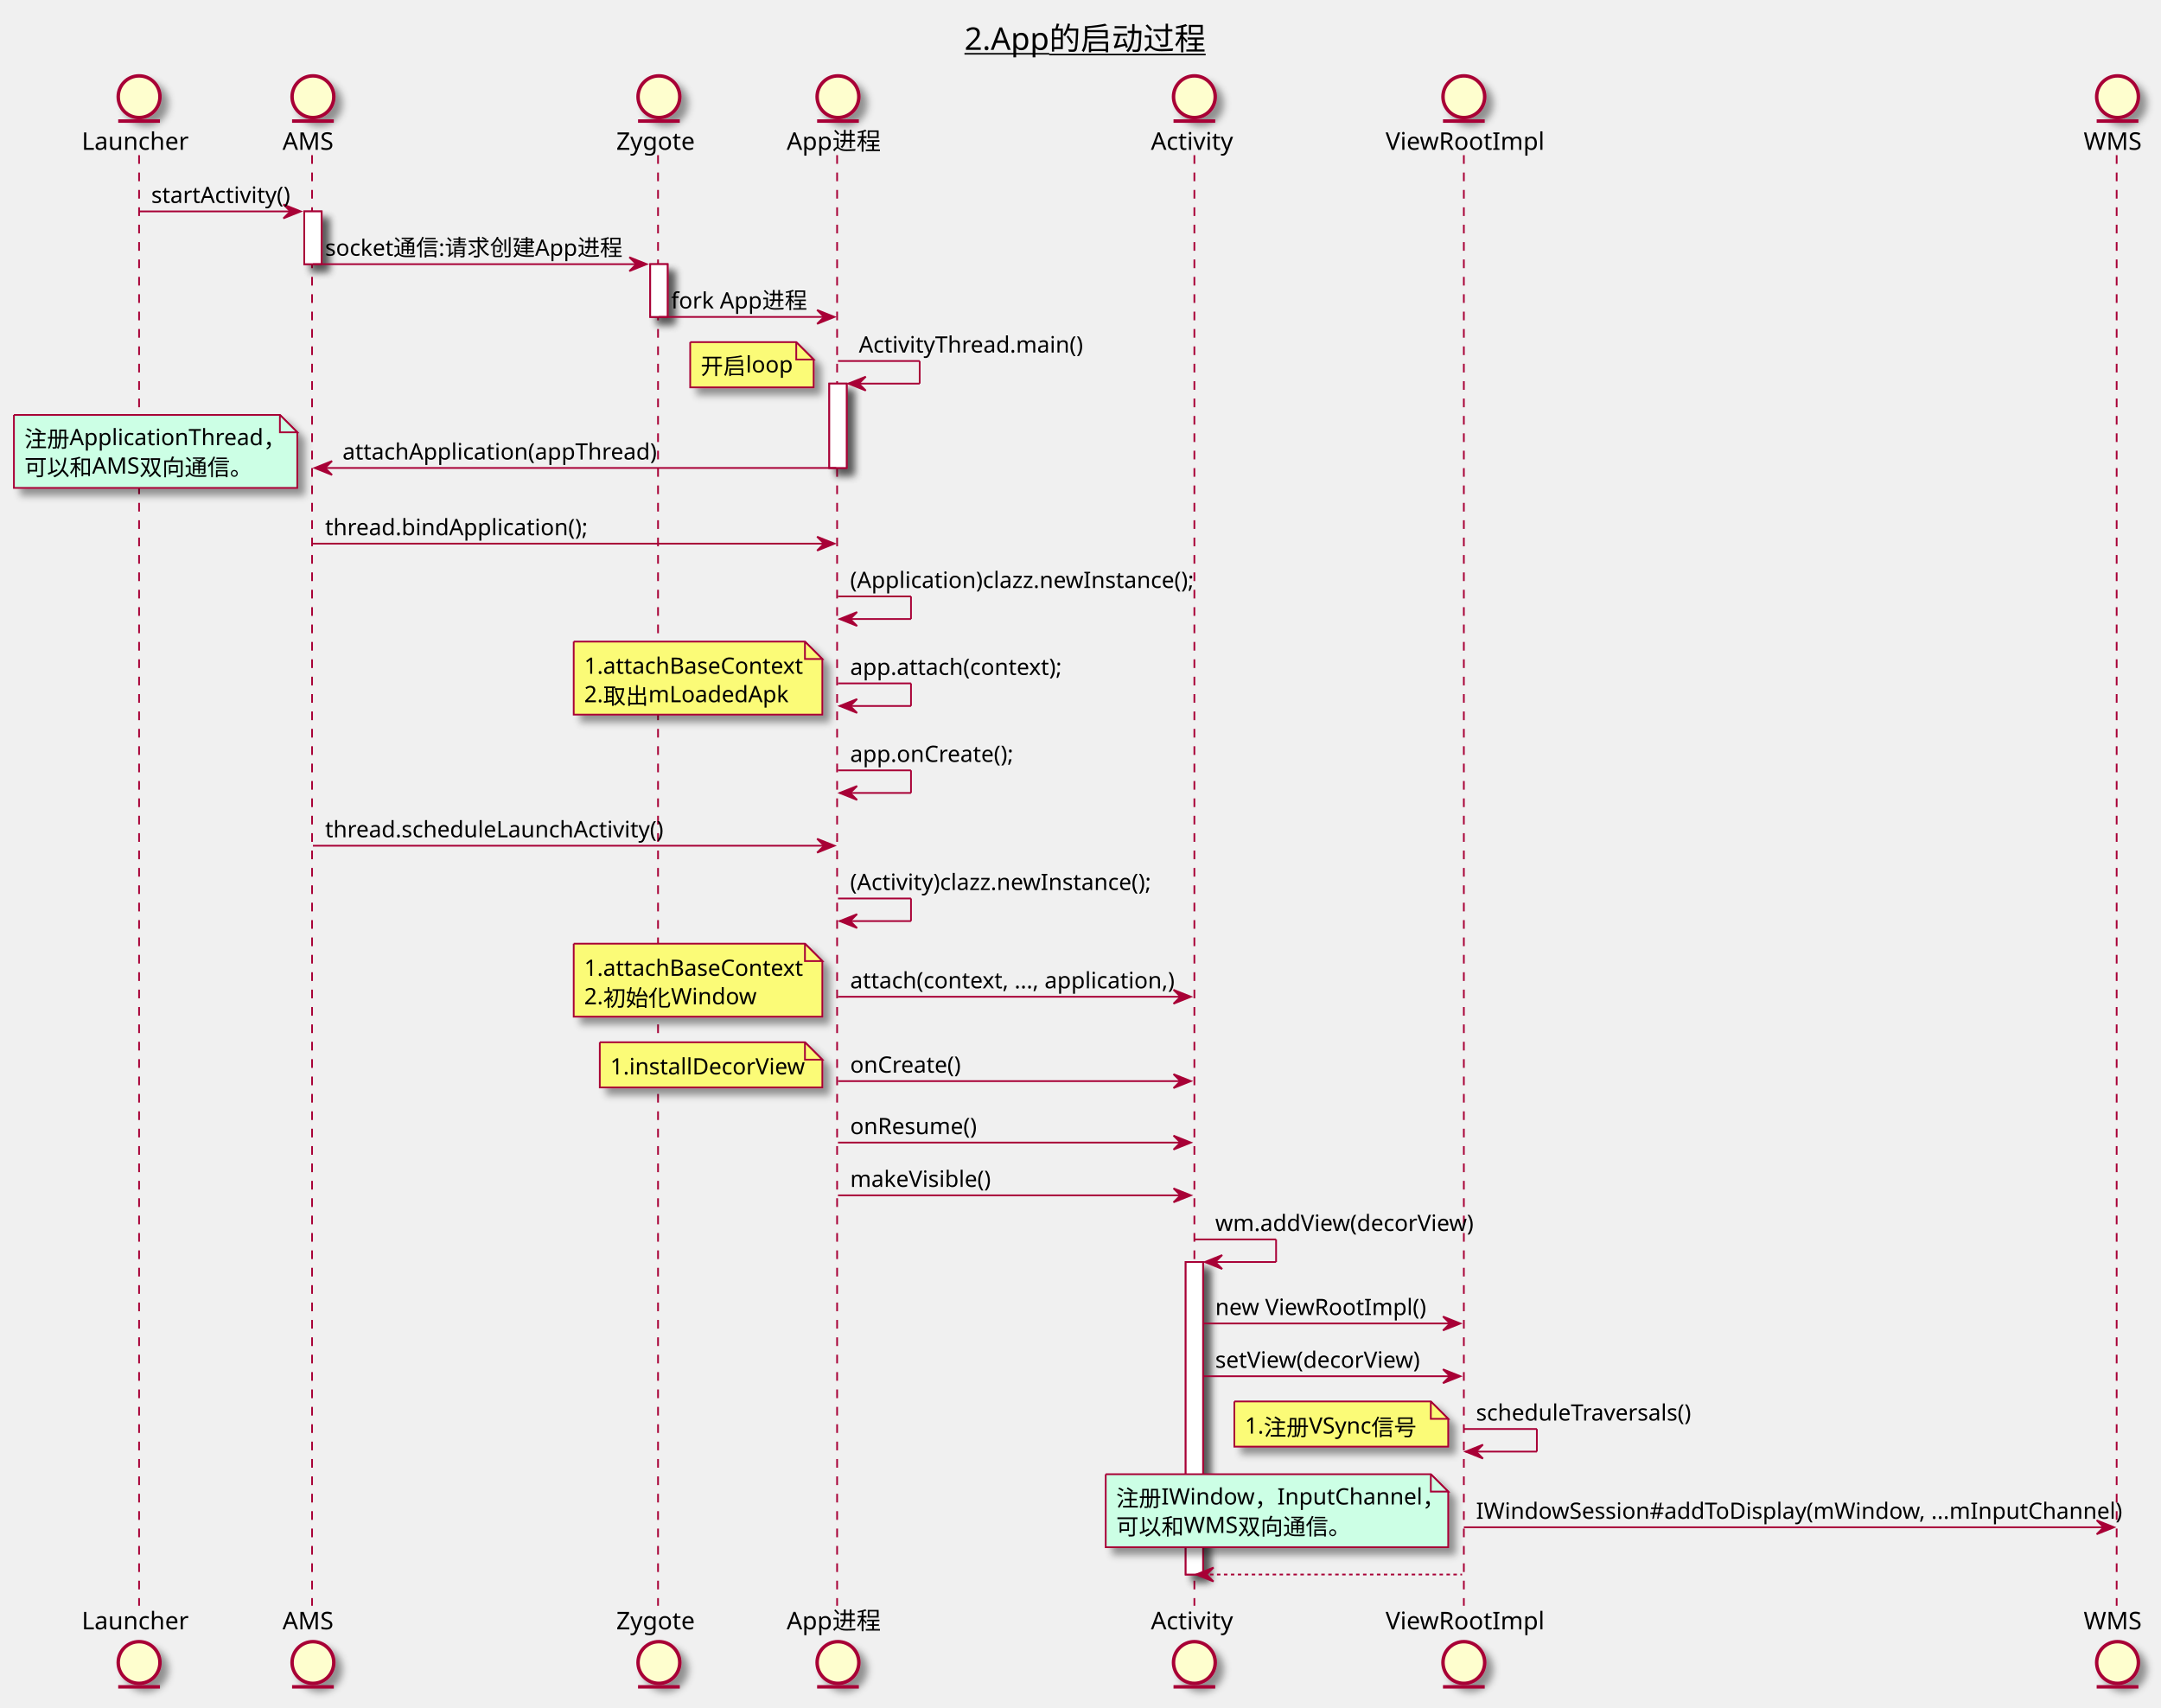
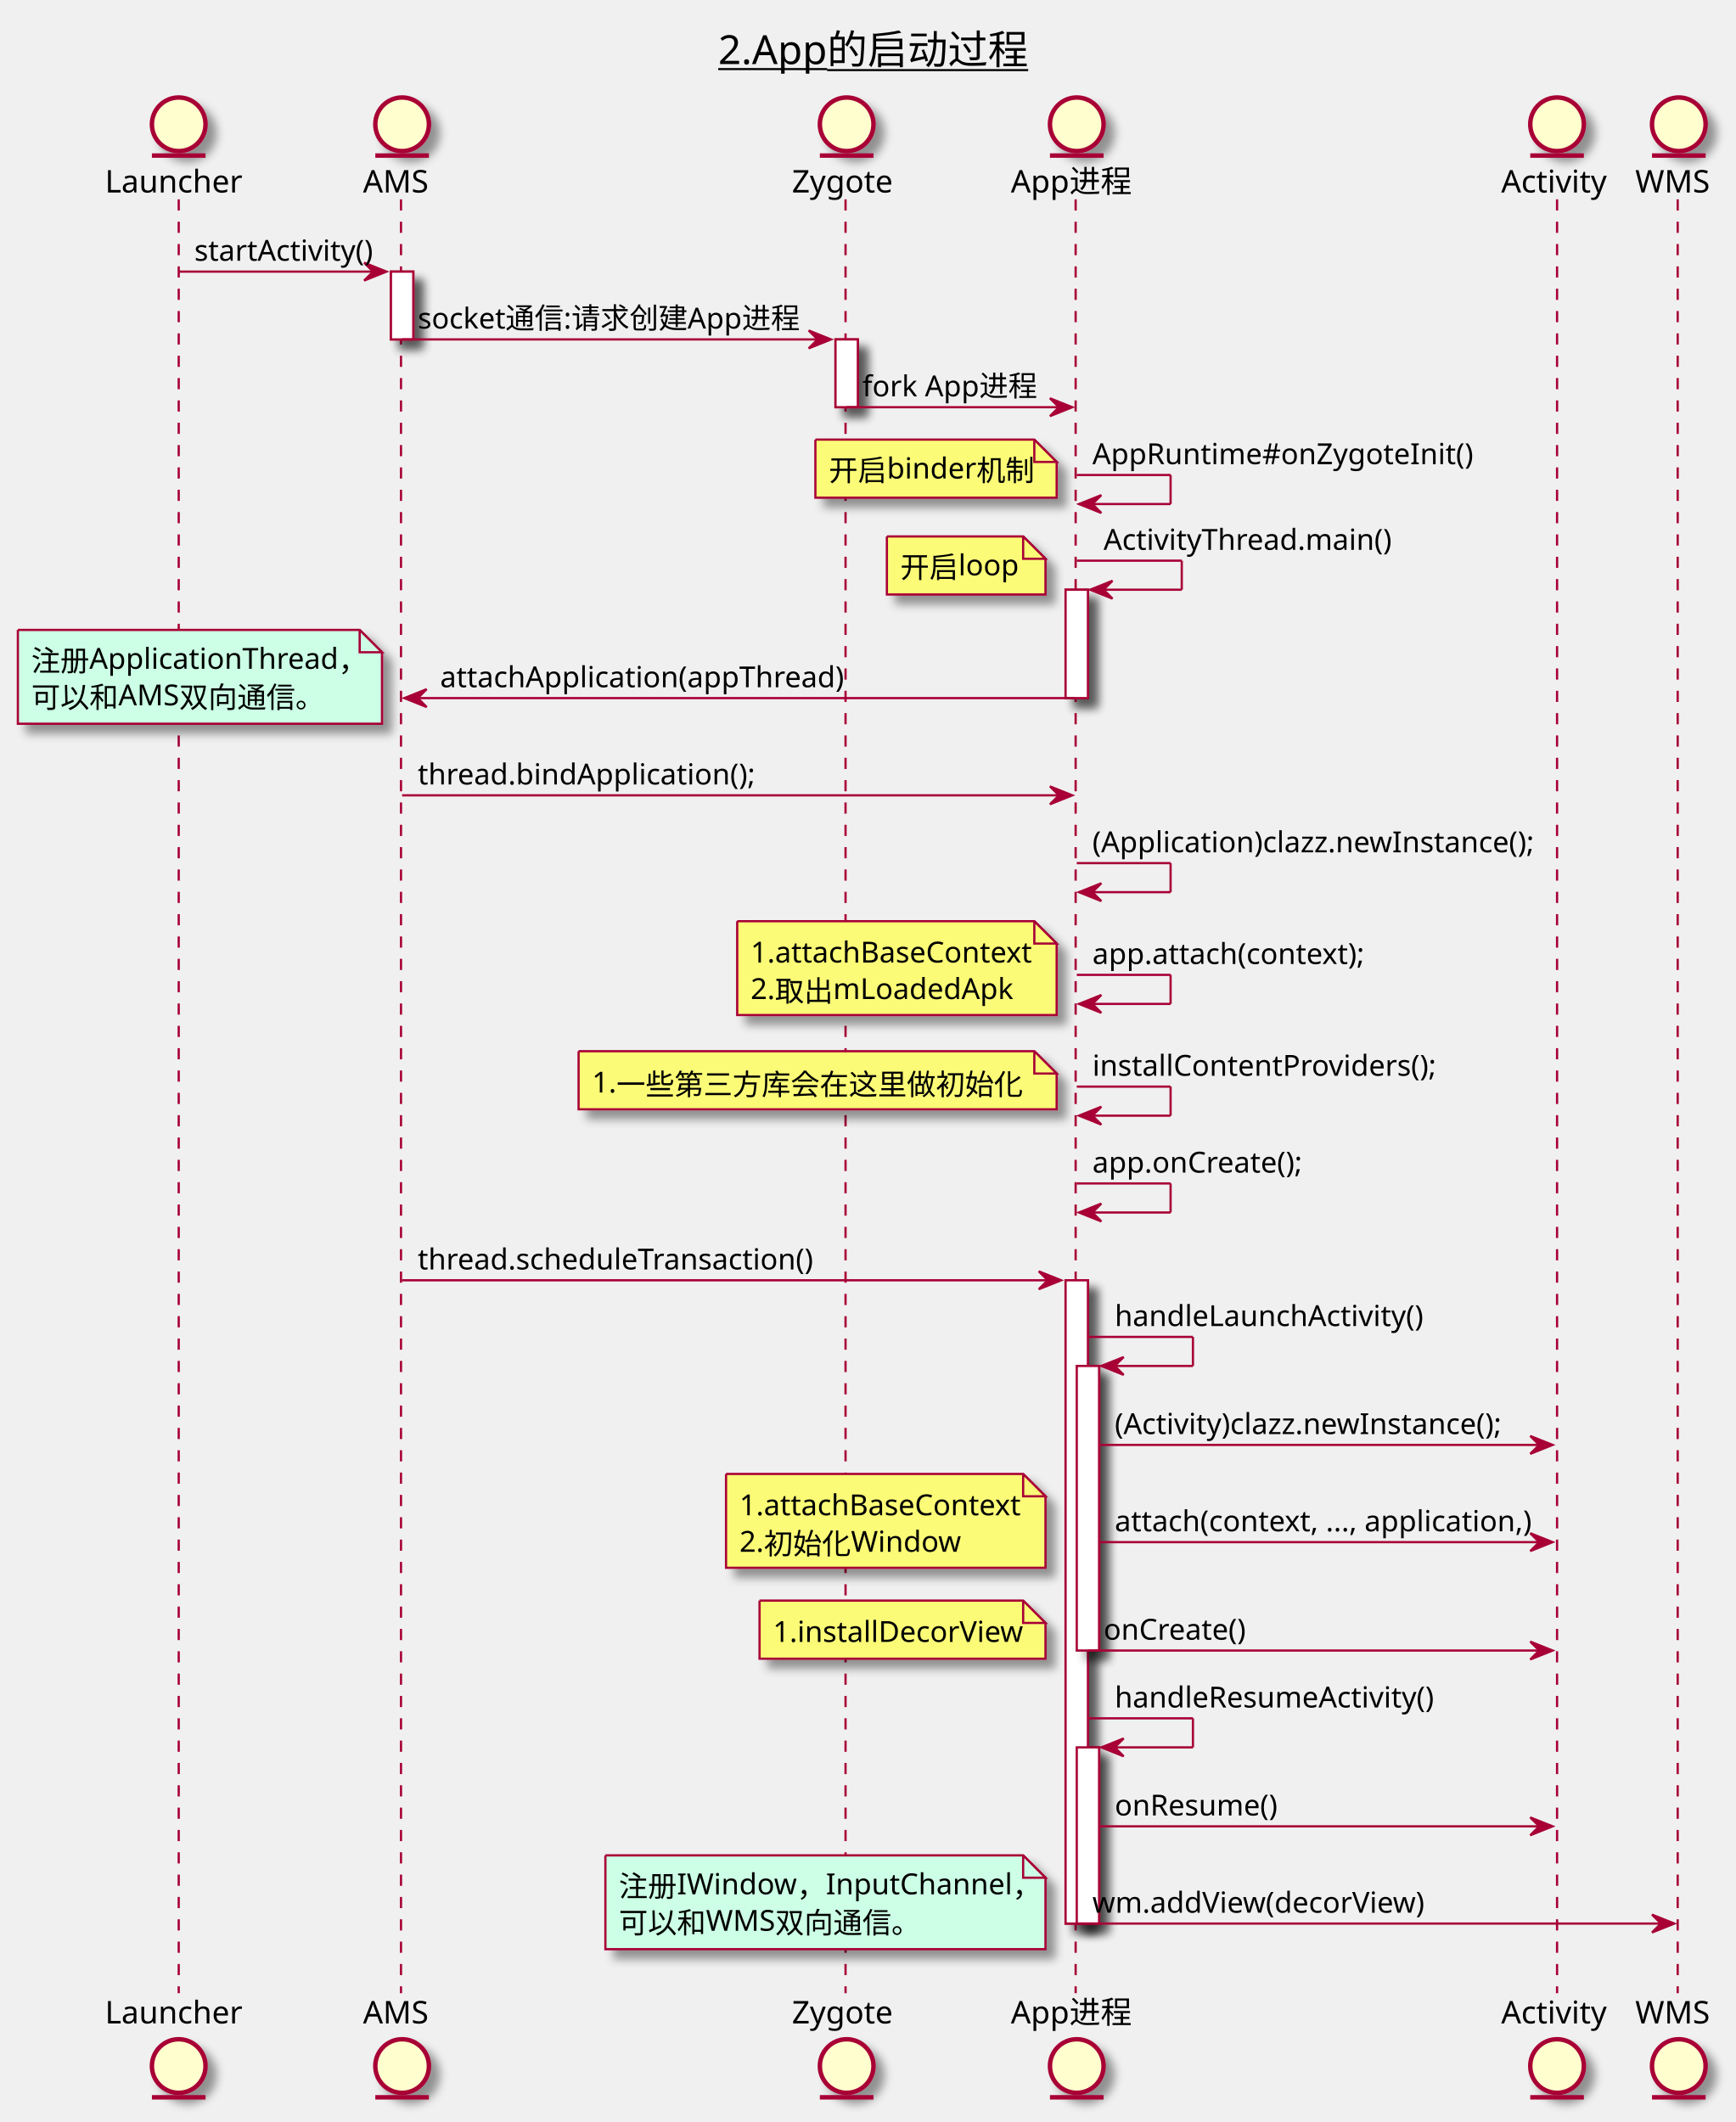
- <svg xmlns="http://www.w3.org/2000/svg" contentScriptType="application/ecmascript" contentStyleType="text/css" height="982px" preserveAspectRatio="none" style="width:1243px;height:982px;" version="1.1" viewBox="0 0 1243 982" width="1243px" zoomAndPan="magnify">
+ <svg xmlns="http://www.w3.org/2000/svg" contentScriptType="application/ecmascript" contentStyleType="text/css" height="950px" preserveAspectRatio="none" style="width:777px;height:950px;" version="1.1" viewBox="0 0 777 950" width="777px" zoomAndPan="magnify">
  <defs>
-     <filter height="300%" id="f119b4dgi6oihi" width="300%" x="-1" y="-1">
+     <filter height="300%" id="f1dxl2paiohadw" width="300%" x="-1" y="-1">
      <feGaussianBlur result="blurOut" stdDeviation="2.0" />
      <feColorMatrix in="blurOut" result="blurOut2" type="matrix" values="0 0 0 0 0 0 0 0 0 0 0 0 0 0 0 0 0 0 .4 0" />
      <feOffset dx="4.0" dy="4.0" in="blurOut2" result="blurOut3" />
      <feBlend in="SourceGraphic" in2="blurOut3" mode="normal" />
    </filter>
  </defs>
  <g>
-     <text fill="#000000" font-family="sans-serif" font-size="18" lengthAdjust="spacingAndGlyphs" text-decoration="underline" textLength="136" x="554.75" y="28.686">2.App的启动过程</text>
-     <rect fill="#FFFFFF" filter="url(#f119b4dgi6oihi)" height="30.352" style="stroke: #A80036; stroke-width: 1.0;" width="10" x="175" y="121.602" />
-     <rect fill="#FFFFFF" filter="url(#f119b4dgi6oihi)" height="30.352" style="stroke: #A80036; stroke-width: 1.0;" width="10" x="374" y="151.953" />
-     <rect fill="#FFFFFF" filter="url(#f119b4dgi6oihi)" height="48.527" style="stroke: #A80036; stroke-width: 1.0;" width="10" x="477" y="220.656" />
-     <rect fill="#FFFFFF" filter="url(#f119b4dgi6oihi)" height="179.758" style="stroke: #A80036; stroke-width: 1.0;" width="10" x="682" y="725.93" />
-     <line style="stroke: #A80036; stroke-width: 1.0; stroke-dasharray: 5.0,5.0;" x1="80" x2="80" y1="89.25" y2="923.688" />
-     <line style="stroke: #A80036; stroke-width: 1.0; stroke-dasharray: 5.0,5.0;" x1="179.5" x2="179.5" y1="89.25" y2="923.688" />
-     <line style="stroke: #A80036; stroke-width: 1.0; stroke-dasharray: 5.0,5.0;" x1="378.5" x2="378.5" y1="89.25" y2="923.688" />
-     <line style="stroke: #A80036; stroke-width: 1.0; stroke-dasharray: 5.0,5.0;" x1="481.5" x2="481.5" y1="89.25" y2="923.688" />
-     <line style="stroke: #A80036; stroke-width: 1.0; stroke-dasharray: 5.0,5.0;" x1="687" x2="687" y1="89.25" y2="923.688" />
-     <line style="stroke: #A80036; stroke-width: 1.0; stroke-dasharray: 5.0,5.0;" x1="842" x2="842" y1="89.25" y2="923.688" />
-     <line style="stroke: #A80036; stroke-width: 1.0; stroke-dasharray: 5.0,5.0;" x1="1217.5" x2="1217.5" y1="89.25" y2="923.688" />
+     <text fill="#000000" font-family="sans-serif" font-size="18" lengthAdjust="spacingAndGlyphs" text-decoration="underline" textLength="136" x="321.5" y="28.686">2.App的启动过程</text>
+     <rect fill="#FFFFFF" filter="url(#f1dxl2paiohadw)" height="30.352" style="stroke: #A80036; stroke-width: 1.0;" width="10" x="175" y="121.602" />
+     <rect fill="#FFFFFF" filter="url(#f1dxl2paiohadw)" height="30.352" style="stroke: #A80036; stroke-width: 1.0;" width="10" x="374" y="151.953" />
+     <rect fill="#FFFFFF" filter="url(#f1dxl2paiohadw)" height="48.527" style="stroke: #A80036; stroke-width: 1.0;" width="10" x="477" y="264.008" />
+     <rect fill="#FFFFFF" filter="url(#f1dxl2paiohadw)" height="287.988" style="stroke: #A80036; stroke-width: 1.0;" width="10" x="477" y="573.172" />
+     <rect fill="#FFFFFF" filter="url(#f1dxl2paiohadw)" height="127.406" style="stroke: #A80036; stroke-width: 1.0;" width="10" x="482" y="611.523" />
+     <rect fill="#FFFFFF" filter="url(#f1dxl2paiohadw)" height="78.879" style="stroke: #A80036; stroke-width: 1.0;" width="10" x="482" y="782.281" />
+     <line style="stroke: #A80036; stroke-width: 1.0; stroke-dasharray: 5.0,5.0;" x1="80" x2="80" y1="89.25" y2="892.336" />
+     <line style="stroke: #A80036; stroke-width: 1.0; stroke-dasharray: 5.0,5.0;" x1="179.5" x2="179.5" y1="89.25" y2="892.336" />
+     <line style="stroke: #A80036; stroke-width: 1.0; stroke-dasharray: 5.0,5.0;" x1="378.5" x2="378.5" y1="89.25" y2="892.336" />
+     <line style="stroke: #A80036; stroke-width: 1.0; stroke-dasharray: 5.0,5.0;" x1="481.5" x2="481.5" y1="89.25" y2="892.336" />
+     <line style="stroke: #A80036; stroke-width: 1.0; stroke-dasharray: 5.0,5.0;" x1="697" x2="697" y1="89.25" y2="892.336" />
+     <line style="stroke: #A80036; stroke-width: 1.0; stroke-dasharray: 5.0,5.0;" x1="751" x2="751" y1="89.25" y2="892.336" />
    <text fill="#000000" font-family="sans-serif" font-size="14" lengthAdjust="spacingAndGlyphs" textLength="60" x="47" y="86.174">Launcher</text>
-     <ellipse cx="80" cy="55.641" fill="#FEFECE" filter="url(#f119b4dgi6oihi)" rx="12" ry="12" style="stroke: #A80036; stroke-width: 2.0;" />
+     <ellipse cx="80" cy="55.641" fill="#FEFECE" filter="url(#f1dxl2paiohadw)" rx="12" ry="12" style="stroke: #A80036; stroke-width: 2.0;" />
    <line style="stroke: #A80036; stroke-width: 2.0;" x1="68" x2="92" y1="69.641" y2="69.641" />
-     <text fill="#000000" font-family="sans-serif" font-size="14" lengthAdjust="spacingAndGlyphs" textLength="60" x="47" y="937.221">Launcher</text>
-     <ellipse cx="80" cy="956.297" fill="#FEFECE" filter="url(#f119b4dgi6oihi)" rx="12" ry="12" style="stroke: #A80036; stroke-width: 2.0;" />
-     <line style="stroke: #A80036; stroke-width: 2.0;" x1="68" x2="92" y1="970.297" y2="970.297" />
+     <text fill="#000000" font-family="sans-serif" font-size="14" lengthAdjust="spacingAndGlyphs" textLength="60" x="47" y="905.869">Launcher</text>
+     <ellipse cx="80" cy="924.945" fill="#FEFECE" filter="url(#f1dxl2paiohadw)" rx="12" ry="12" style="stroke: #A80036; stroke-width: 2.0;" />
+     <line style="stroke: #A80036; stroke-width: 2.0;" x1="68" x2="92" y1="938.945" y2="938.945" />
    <text fill="#000000" font-family="sans-serif" font-size="14" lengthAdjust="spacingAndGlyphs" textLength="29" x="162.5" y="86.174">AMS</text>
-     <ellipse cx="180" cy="55.641" fill="#FEFECE" filter="url(#f119b4dgi6oihi)" rx="12" ry="12" style="stroke: #A80036; stroke-width: 2.0;" />
+     <ellipse cx="180" cy="55.641" fill="#FEFECE" filter="url(#f1dxl2paiohadw)" rx="12" ry="12" style="stroke: #A80036; stroke-width: 2.0;" />
    <line style="stroke: #A80036; stroke-width: 2.0;" x1="168" x2="192" y1="69.641" y2="69.641" />
-     <text fill="#000000" font-family="sans-serif" font-size="14" lengthAdjust="spacingAndGlyphs" textLength="29" x="162.5" y="937.221">AMS</text>
-     <ellipse cx="180" cy="956.297" fill="#FEFECE" filter="url(#f119b4dgi6oihi)" rx="12" ry="12" style="stroke: #A80036; stroke-width: 2.0;" />
-     <line style="stroke: #A80036; stroke-width: 2.0;" x1="168" x2="192" y1="970.297" y2="970.297" />
+     <text fill="#000000" font-family="sans-serif" font-size="14" lengthAdjust="spacingAndGlyphs" textLength="29" x="162.5" y="905.869">AMS</text>
+     <ellipse cx="180" cy="924.945" fill="#FEFECE" filter="url(#f1dxl2paiohadw)" rx="12" ry="12" style="stroke: #A80036; stroke-width: 2.0;" />
+     <line style="stroke: #A80036; stroke-width: 2.0;" x1="168" x2="192" y1="938.945" y2="938.945" />
    <text fill="#000000" font-family="sans-serif" font-size="14" lengthAdjust="spacingAndGlyphs" textLength="43" x="354.5" y="86.174">Zygote</text>
-     <ellipse cx="379" cy="55.641" fill="#FEFECE" filter="url(#f119b4dgi6oihi)" rx="12" ry="12" style="stroke: #A80036; stroke-width: 2.0;" />
+     <ellipse cx="379" cy="55.641" fill="#FEFECE" filter="url(#f1dxl2paiohadw)" rx="12" ry="12" style="stroke: #A80036; stroke-width: 2.0;" />
    <line style="stroke: #A80036; stroke-width: 2.0;" x1="367" x2="391" y1="69.641" y2="69.641" />
-     <text fill="#000000" font-family="sans-serif" font-size="14" lengthAdjust="spacingAndGlyphs" textLength="43" x="354.5" y="937.221">Zygote</text>
-     <ellipse cx="379" cy="956.297" fill="#FEFECE" filter="url(#f119b4dgi6oihi)" rx="12" ry="12" style="stroke: #A80036; stroke-width: 2.0;" />
-     <line style="stroke: #A80036; stroke-width: 2.0;" x1="367" x2="391" y1="970.297" y2="970.297" />
+     <text fill="#000000" font-family="sans-serif" font-size="14" lengthAdjust="spacingAndGlyphs" textLength="43" x="354.5" y="905.869">Zygote</text>
+     <ellipse cx="379" cy="924.945" fill="#FEFECE" filter="url(#f1dxl2paiohadw)" rx="12" ry="12" style="stroke: #A80036; stroke-width: 2.0;" />
+     <line style="stroke: #A80036; stroke-width: 2.0;" x1="367" x2="391" y1="938.945" y2="938.945" />
    <text fill="#000000" font-family="sans-serif" font-size="14" lengthAdjust="spacingAndGlyphs" textLength="53" x="452.5" y="86.174">App进程</text>
-     <ellipse cx="482" cy="55.641" fill="#FEFECE" filter="url(#f119b4dgi6oihi)" rx="12" ry="12" style="stroke: #A80036; stroke-width: 2.0;" />
+     <ellipse cx="482" cy="55.641" fill="#FEFECE" filter="url(#f1dxl2paiohadw)" rx="12" ry="12" style="stroke: #A80036; stroke-width: 2.0;" />
    <line style="stroke: #A80036; stroke-width: 2.0;" x1="470" x2="494" y1="69.641" y2="69.641" />
-     <text fill="#000000" font-family="sans-serif" font-size="14" lengthAdjust="spacingAndGlyphs" textLength="53" x="452.5" y="937.221">App进程</text>
-     <ellipse cx="482" cy="956.297" fill="#FEFECE" filter="url(#f119b4dgi6oihi)" rx="12" ry="12" style="stroke: #A80036; stroke-width: 2.0;" />
-     <line style="stroke: #A80036; stroke-width: 2.0;" x1="470" x2="494" y1="970.297" y2="970.297" />
-     <text fill="#000000" font-family="sans-serif" font-size="14" lengthAdjust="spacingAndGlyphs" textLength="44" x="662" y="86.174">Activity</text>
-     <ellipse cx="687" cy="55.641" fill="#FEFECE" filter="url(#f119b4dgi6oihi)" rx="12" ry="12" style="stroke: #A80036; stroke-width: 2.0;" />
-     <line style="stroke: #A80036; stroke-width: 2.0;" x1="675" x2="699" y1="69.641" y2="69.641" />
-     <text fill="#000000" font-family="sans-serif" font-size="14" lengthAdjust="spacingAndGlyphs" textLength="44" x="662" y="937.221">Activity</text>
-     <ellipse cx="687" cy="956.297" fill="#FEFECE" filter="url(#f119b4dgi6oihi)" rx="12" ry="12" style="stroke: #A80036; stroke-width: 2.0;" />
-     <line style="stroke: #A80036; stroke-width: 2.0;" x1="675" x2="699" y1="970.297" y2="970.297" />
-     <text fill="#000000" font-family="sans-serif" font-size="14" lengthAdjust="spacingAndGlyphs" textLength="84" x="797" y="86.174">ViewRootImpl</text>
-     <ellipse cx="842" cy="55.641" fill="#FEFECE" filter="url(#f119b4dgi6oihi)" rx="12" ry="12" style="stroke: #A80036; stroke-width: 2.0;" />
-     <line style="stroke: #A80036; stroke-width: 2.0;" x1="830" x2="854" y1="69.641" y2="69.641" />
-     <text fill="#000000" font-family="sans-serif" font-size="14" lengthAdjust="spacingAndGlyphs" textLength="84" x="797" y="937.221">ViewRootImpl</text>
-     <ellipse cx="842" cy="956.297" fill="#FEFECE" filter="url(#f119b4dgi6oihi)" rx="12" ry="12" style="stroke: #A80036; stroke-width: 2.0;" />
-     <line style="stroke: #A80036; stroke-width: 2.0;" x1="830" x2="854" y1="970.297" y2="970.297" />
-     <text fill="#000000" font-family="sans-serif" font-size="14" lengthAdjust="spacingAndGlyphs" textLength="33" x="1198.5" y="86.174">WMS</text>
-     <ellipse cx="1218" cy="55.641" fill="#FEFECE" filter="url(#f119b4dgi6oihi)" rx="12" ry="12" style="stroke: #A80036; stroke-width: 2.0;" />
-     <line style="stroke: #A80036; stroke-width: 2.0;" x1="1206" x2="1230" y1="69.641" y2="69.641" />
-     <text fill="#000000" font-family="sans-serif" font-size="14" lengthAdjust="spacingAndGlyphs" textLength="33" x="1198.5" y="937.221">WMS</text>
-     <ellipse cx="1218" cy="956.297" fill="#FEFECE" filter="url(#f119b4dgi6oihi)" rx="12" ry="12" style="stroke: #A80036; stroke-width: 2.0;" />
-     <line style="stroke: #A80036; stroke-width: 2.0;" x1="1206" x2="1230" y1="970.297" y2="970.297" />
-     <rect fill="#FFFFFF" filter="url(#f119b4dgi6oihi)" height="30.352" style="stroke: #A80036; stroke-width: 1.0;" width="10" x="175" y="121.602" />
-     <rect fill="#FFFFFF" filter="url(#f119b4dgi6oihi)" height="30.352" style="stroke: #A80036; stroke-width: 1.0;" width="10" x="374" y="151.953" />
-     <rect fill="#FFFFFF" filter="url(#f119b4dgi6oihi)" height="48.527" style="stroke: #A80036; stroke-width: 1.0;" width="10" x="477" y="220.656" />
-     <rect fill="#FFFFFF" filter="url(#f119b4dgi6oihi)" height="179.758" style="stroke: #A80036; stroke-width: 1.0;" width="10" x="682" y="725.93" />
+     <text fill="#000000" font-family="sans-serif" font-size="14" lengthAdjust="spacingAndGlyphs" textLength="53" x="452.5" y="905.869">App进程</text>
+     <ellipse cx="482" cy="924.945" fill="#FEFECE" filter="url(#f1dxl2paiohadw)" rx="12" ry="12" style="stroke: #A80036; stroke-width: 2.0;" />
+     <line style="stroke: #A80036; stroke-width: 2.0;" x1="470" x2="494" y1="938.945" y2="938.945" />
+     <text fill="#000000" font-family="sans-serif" font-size="14" lengthAdjust="spacingAndGlyphs" textLength="44" x="672" y="86.174">Activity</text>
+     <ellipse cx="697" cy="55.641" fill="#FEFECE" filter="url(#f1dxl2paiohadw)" rx="12" ry="12" style="stroke: #A80036; stroke-width: 2.0;" />
+     <line style="stroke: #A80036; stroke-width: 2.0;" x1="685" x2="709" y1="69.641" y2="69.641" />
+     <text fill="#000000" font-family="sans-serif" font-size="14" lengthAdjust="spacingAndGlyphs" textLength="44" x="672" y="905.869">Activity</text>
+     <ellipse cx="697" cy="924.945" fill="#FEFECE" filter="url(#f1dxl2paiohadw)" rx="12" ry="12" style="stroke: #A80036; stroke-width: 2.0;" />
+     <line style="stroke: #A80036; stroke-width: 2.0;" x1="685" x2="709" y1="938.945" y2="938.945" />
+     <text fill="#000000" font-family="sans-serif" font-size="14" lengthAdjust="spacingAndGlyphs" textLength="33" x="732" y="86.174">WMS</text>
+     <ellipse cx="751.5" cy="55.641" fill="#FEFECE" filter="url(#f1dxl2paiohadw)" rx="12" ry="12" style="stroke: #A80036; stroke-width: 2.0;" />
+     <line style="stroke: #A80036; stroke-width: 2.0;" x1="739.5" x2="763.5" y1="69.641" y2="69.641" />
+     <text fill="#000000" font-family="sans-serif" font-size="14" lengthAdjust="spacingAndGlyphs" textLength="33" x="732" y="905.869">WMS</text>
+     <ellipse cx="751.5" cy="924.945" fill="#FEFECE" filter="url(#f1dxl2paiohadw)" rx="12" ry="12" style="stroke: #A80036; stroke-width: 2.0;" />
+     <line style="stroke: #A80036; stroke-width: 2.0;" x1="739.5" x2="763.5" y1="938.945" y2="938.945" />
+     <rect fill="#FFFFFF" filter="url(#f1dxl2paiohadw)" height="30.352" style="stroke: #A80036; stroke-width: 1.0;" width="10" x="175" y="121.602" />
+     <rect fill="#FFFFFF" filter="url(#f1dxl2paiohadw)" height="30.352" style="stroke: #A80036; stroke-width: 1.0;" width="10" x="374" y="151.953" />
+     <rect fill="#FFFFFF" filter="url(#f1dxl2paiohadw)" height="48.527" style="stroke: #A80036; stroke-width: 1.0;" width="10" x="477" y="264.008" />
+     <rect fill="#FFFFFF" filter="url(#f1dxl2paiohadw)" height="287.988" style="stroke: #A80036; stroke-width: 1.0;" width="10" x="477" y="573.172" />
+     <rect fill="#FFFFFF" filter="url(#f1dxl2paiohadw)" height="127.406" style="stroke: #A80036; stroke-width: 1.0;" width="10" x="482" y="611.523" />
+     <rect fill="#FFFFFF" filter="url(#f1dxl2paiohadw)" height="78.879" style="stroke: #A80036; stroke-width: 1.0;" width="10" x="482" y="782.281" />
    <polygon fill="#A80036" points="163,117.602,173,121.602,163,125.602,167,121.602" style="stroke: #A80036; stroke-width: 1.0;" />
    <line style="stroke: #A80036; stroke-width: 1.0;" x1="80" x2="169" y1="121.602" y2="121.602" />
    <text fill="#000000" font-family="sans-serif" font-size="13" lengthAdjust="spacingAndGlyphs" textLength="76" x="87" y="116.745">startActivity()</text>
    <polygon fill="#A80036" points="362,147.953,372,151.953,362,155.953,366,151.953" style="stroke: #A80036; stroke-width: 1.0;" />
    <line style="stroke: #A80036; stroke-width: 1.0;" x1="180" x2="368" y1="151.953" y2="151.953" />
    <text fill="#000000" font-family="sans-serif" font-size="13" lengthAdjust="spacingAndGlyphs" textLength="170" x="187" y="147.097">socket通信:请求创建App进程</text>
    <polygon fill="#A80036" points="470,178.305,480,182.305,470,186.305,474,182.305" style="stroke: #A80036; stroke-width: 1.0;" />
    <line style="stroke: #A80036; stroke-width: 1.0;" x1="379" x2="476" y1="182.305" y2="182.305" />
    <text fill="#000000" font-family="sans-serif" font-size="13" lengthAdjust="spacingAndGlyphs" textLength="74" x="386" y="177.448">fork App进程</text>
-     <line style="stroke: #A80036; stroke-width: 1.0;" x1="482" x2="529" y1="207.656" y2="207.656" />
-     <line style="stroke: #A80036; stroke-width: 1.0;" x1="529" x2="529" y1="207.656" y2="220.656" />
-     <line style="stroke: #A80036; stroke-width: 1.0;" x1="488" x2="529" y1="220.656" y2="220.656" />
-     <polygon fill="#A80036" points="498,216.656,488,220.656,498,224.656,494,220.656" style="stroke: #A80036; stroke-width: 1.0;" />
-     <text fill="#000000" font-family="sans-serif" font-size="13" lengthAdjust="spacingAndGlyphs" textLength="121" x="494" y="202.8">ActivityThread.main()</text>
-     <path d="M397,196.805 L397,222.805 L468,222.805 L468,206.805 L458,196.805 L397,196.805 " fill="#FBFB77" filter="url(#f119b4dgi6oihi)" style="stroke: #A80036; stroke-width: 1.0;" />
-     <path d="M458,196.805 L458,206.805 L468,206.805 L458,196.805 " fill="#FBFB77" style="stroke: #A80036; stroke-width: 1.0;" />
-     <text fill="#000000" font-family="sans-serif" font-size="13" lengthAdjust="spacingAndGlyphs" textLength="50" x="403" y="215.3">开启loop</text>
-     <polygon fill="#A80036" points="191,265.184,181,269.184,191,273.184,187,269.184" style="stroke: #A80036; stroke-width: 1.0;" />
-     <line style="stroke: #A80036; stroke-width: 1.0;" x1="185" x2="481" y1="269.184" y2="269.184" />
-     <text fill="#000000" font-family="sans-serif" font-size="13" lengthAdjust="spacingAndGlyphs" textLength="168" x="197" y="264.327">attachApplication(appThread)</text>
-     <path d="M8,238.656 L8,280.656 L171,280.656 L171,248.656 L161,238.656 L8,238.656 " fill="#CCFFE5" filter="url(#f119b4dgi6oihi)" style="stroke: #A80036; stroke-width: 1.0;" />
-     <path d="M161,238.656 L161,248.656 L171,248.656 L161,238.656 " fill="#CCFFE5" style="stroke: #A80036; stroke-width: 1.0;" />
-     <text fill="#000000" font-family="sans-serif" font-size="13" lengthAdjust="spacingAndGlyphs" textLength="142" x="14" y="257.151">注册ApplicationThread，</text>
-     <text fill="#000000" font-family="sans-serif" font-size="13" lengthAdjust="spacingAndGlyphs" textLength="133" x="14" y="273.503">可以和AMS双向通信。</text>
-     <polygon fill="#A80036" points="470,308.711,480,312.711,470,316.711,474,312.711" style="stroke: #A80036; stroke-width: 1.0;" />
-     <line style="stroke: #A80036; stroke-width: 1.0;" x1="180" x2="476" y1="312.711" y2="312.711" />
-     <text fill="#000000" font-family="sans-serif" font-size="13" lengthAdjust="spacingAndGlyphs" textLength="140" x="187" y="307.854">thread.bindApplication();</text>
-     <line style="stroke: #A80036; stroke-width: 1.0;" x1="482" x2="524" y1="343.062" y2="343.062" />
-     <line style="stroke: #A80036; stroke-width: 1.0;" x1="524" x2="524" y1="343.062" y2="356.062" />
-     <line style="stroke: #A80036; stroke-width: 1.0;" x1="483" x2="524" y1="356.062" y2="356.062" />
-     <polygon fill="#A80036" points="493,352.062,483,356.062,493,360.062,489,356.062" style="stroke: #A80036; stroke-width: 1.0;" />
-     <text fill="#000000" font-family="sans-serif" font-size="13" lengthAdjust="spacingAndGlyphs" textLength="191" x="489" y="338.206">(Application)clazz.newInstance();</text>
-     <line style="stroke: #A80036; stroke-width: 1.0;" x1="482" x2="524" y1="393.09" y2="393.09" />
-     <line style="stroke: #A80036; stroke-width: 1.0;" x1="524" x2="524" y1="393.09" y2="406.09" />
-     <line style="stroke: #A80036; stroke-width: 1.0;" x1="483" x2="524" y1="406.09" y2="406.09" />
-     <polygon fill="#A80036" points="493,402.09,483,406.09,493,410.09,489,406.09" style="stroke: #A80036; stroke-width: 1.0;" />
-     <text fill="#000000" font-family="sans-serif" font-size="13" lengthAdjust="spacingAndGlyphs" textLength="116" x="489" y="388.233">app.attach(context);</text>
-     <path d="M330,369.062 L330,411.062 L473,411.062 L473,379.062 L463,369.062 L330,369.062 " fill="#FBFB77" filter="url(#f119b4dgi6oihi)" style="stroke: #A80036; stroke-width: 1.0;" />
-     <path d="M463,369.062 L463,379.062 L473,379.062 L463,369.062 " fill="#FBFB77" style="stroke: #A80036; stroke-width: 1.0;" />
-     <text fill="#000000" font-family="sans-serif" font-size="13" lengthAdjust="spacingAndGlyphs" textLength="122" x="336" y="387.558">1.attachBaseContext</text>
-     <text fill="#000000" font-family="sans-serif" font-size="13" lengthAdjust="spacingAndGlyphs" textLength="113" x="336" y="403.909">2.取出mLoadedApk</text>
-     <line style="stroke: #A80036; stroke-width: 1.0;" x1="482" x2="524" y1="443.117" y2="443.117" />
-     <line style="stroke: #A80036; stroke-width: 1.0;" x1="524" x2="524" y1="443.117" y2="456.117" />
-     <line style="stroke: #A80036; stroke-width: 1.0;" x1="483" x2="524" y1="456.117" y2="456.117" />
-     <polygon fill="#A80036" points="493,452.117,483,456.117,493,460.117,489,456.117" style="stroke: #A80036; stroke-width: 1.0;" />
-     <text fill="#000000" font-family="sans-serif" font-size="13" lengthAdjust="spacingAndGlyphs" textLength="89" x="489" y="438.261">app.onCreate();</text>
-     <polygon fill="#A80036" points="470,482.469,480,486.469,470,490.469,474,486.469" style="stroke: #A80036; stroke-width: 1.0;" />
-     <line style="stroke: #A80036; stroke-width: 1.0;" x1="180" x2="476" y1="486.469" y2="486.469" />
-     <text fill="#000000" font-family="sans-serif" font-size="13" lengthAdjust="spacingAndGlyphs" textLength="184" x="187" y="481.612">thread.scheduleLaunchActivity()</text>
-     <line style="stroke: #A80036; stroke-width: 1.0;" x1="482" x2="524" y1="516.82" y2="516.82" />
-     <line style="stroke: #A80036; stroke-width: 1.0;" x1="524" x2="524" y1="516.82" y2="529.82" />
-     <line style="stroke: #A80036; stroke-width: 1.0;" x1="483" x2="524" y1="529.82" y2="529.82" />
-     <polygon fill="#A80036" points="493,525.82,483,529.82,493,533.82,489,529.82" style="stroke: #A80036; stroke-width: 1.0;" />
-     <text fill="#000000" font-family="sans-serif" font-size="13" lengthAdjust="spacingAndGlyphs" textLength="169" x="489" y="511.964">(Activity)clazz.newInstance();</text>
-     <polygon fill="#A80036" points="675,569.348,685,573.348,675,577.348,679,573.348" style="stroke: #A80036; stroke-width: 1.0;" />
-     <line style="stroke: #A80036; stroke-width: 1.0;" x1="482" x2="681" y1="573.348" y2="573.348" />
-     <text fill="#000000" font-family="sans-serif" font-size="13" lengthAdjust="spacingAndGlyphs" textLength="181" x="489" y="568.491">attach(context, ..., application,)</text>
-     <path d="M330,542.82 L330,584.82 L473,584.82 L473,552.82 L463,542.82 L330,542.82 " fill="#FBFB77" filter="url(#f119b4dgi6oihi)" style="stroke: #A80036; stroke-width: 1.0;" />
-     <path d="M463,542.82 L463,552.82 L473,552.82 L463,542.82 " fill="#FBFB77" style="stroke: #A80036; stroke-width: 1.0;" />
-     <text fill="#000000" font-family="sans-serif" font-size="13" lengthAdjust="spacingAndGlyphs" textLength="122" x="336" y="561.315">1.attachBaseContext</text>
-     <text fill="#000000" font-family="sans-serif" font-size="13" lengthAdjust="spacingAndGlyphs" textLength="96" x="336" y="577.667">2.初始化Window</text>
-     <polygon fill="#A80036" points="675,617.875,685,621.875,675,625.875,679,621.875" style="stroke: #A80036; stroke-width: 1.0;" />
-     <line style="stroke: #A80036; stroke-width: 1.0;" x1="482" x2="681" y1="621.875" y2="621.875" />
-     <text fill="#000000" font-family="sans-serif" font-size="13" lengthAdjust="spacingAndGlyphs" textLength="60" x="489" y="617.019">onCreate()</text>
-     <path d="M345,599.523 L345,625.523 L473,625.523 L473,609.523 L463,599.523 L345,599.523 " fill="#FBFB77" filter="url(#f119b4dgi6oihi)" style="stroke: #A80036; stroke-width: 1.0;" />
-     <path d="M463,599.523 L463,609.523 L473,609.523 L463,599.523 " fill="#FBFB77" style="stroke: #A80036; stroke-width: 1.0;" />
-     <text fill="#000000" font-family="sans-serif" font-size="13" lengthAdjust="spacingAndGlyphs" textLength="107" x="351" y="618.019">1.installDecorView</text>
-     <polygon fill="#A80036" points="675,653.227,685,657.227,675,661.227,679,657.227" style="stroke: #A80036; stroke-width: 1.0;" />
-     <line style="stroke: #A80036; stroke-width: 1.0;" x1="482" x2="681" y1="657.227" y2="657.227" />
-     <text fill="#000000" font-family="sans-serif" font-size="13" lengthAdjust="spacingAndGlyphs" textLength="70" x="489" y="652.37">onResume()</text>
-     <polygon fill="#A80036" points="675,683.578,685,687.578,675,691.578,679,687.578" style="stroke: #A80036; stroke-width: 1.0;" />
-     <line style="stroke: #A80036; stroke-width: 1.0;" x1="482" x2="681" y1="687.578" y2="687.578" />
-     <text fill="#000000" font-family="sans-serif" font-size="13" lengthAdjust="spacingAndGlyphs" textLength="79" x="489" y="682.722">makeVisible()</text>
-     <line style="stroke: #A80036; stroke-width: 1.0;" x1="687" x2="734" y1="712.93" y2="712.93" />
-     <line style="stroke: #A80036; stroke-width: 1.0;" x1="734" x2="734" y1="712.93" y2="725.93" />
-     <line style="stroke: #A80036; stroke-width: 1.0;" x1="693" x2="734" y1="725.93" y2="725.93" />
-     <polygon fill="#A80036" points="703,721.93,693,725.93,703,729.93,699,725.93" style="stroke: #A80036; stroke-width: 1.0;" />
-     <text fill="#000000" font-family="sans-serif" font-size="13" lengthAdjust="spacingAndGlyphs" textLength="141" x="699" y="708.073">wm.addView(decorView)</text>
-     <polygon fill="#A80036" points="830,757.281,840,761.281,830,765.281,834,761.281" style="stroke: #A80036; stroke-width: 1.0;" />
-     <line style="stroke: #A80036; stroke-width: 1.0;" x1="692" x2="836" y1="761.281" y2="761.281" />
-     <text fill="#000000" font-family="sans-serif" font-size="13" lengthAdjust="spacingAndGlyphs" textLength="114" x="699" y="756.425">new ViewRootImpl()</text>
-     <polygon fill="#A80036" points="830,787.633,840,791.633,830,795.633,834,791.633" style="stroke: #A80036; stroke-width: 1.0;" />
-     <line style="stroke: #A80036; stroke-width: 1.0;" x1="692" x2="836" y1="791.633" y2="791.633" />
-     <text fill="#000000" font-family="sans-serif" font-size="13" lengthAdjust="spacingAndGlyphs" textLength="114" x="699" y="786.776">setView(decorView)</text>
-     <line style="stroke: #A80036; stroke-width: 1.0;" x1="842" x2="884" y1="821.984" y2="821.984" />
-     <line style="stroke: #A80036; stroke-width: 1.0;" x1="884" x2="884" y1="821.984" y2="834.984" />
-     <line style="stroke: #A80036; stroke-width: 1.0;" x1="843" x2="884" y1="834.984" y2="834.984" />
-     <polygon fill="#A80036" points="853,830.984,843,834.984,853,838.984,849,834.984" style="stroke: #A80036; stroke-width: 1.0;" />
-     <text fill="#000000" font-family="sans-serif" font-size="13" lengthAdjust="spacingAndGlyphs" textLength="118" x="849" y="817.128">scheduleTraversals()</text>
-     <path d="M710,806.133 L710,832.133 L833,832.133 L833,816.133 L823,806.133 L710,806.133 " fill="#FBFB77" filter="url(#f119b4dgi6oihi)" style="stroke: #A80036; stroke-width: 1.0;" />
-     <path d="M823,806.133 L823,816.133 L833,816.133 L823,806.133 " fill="#FBFB77" style="stroke: #A80036; stroke-width: 1.0;" />
-     <text fill="#000000" font-family="sans-serif" font-size="13" lengthAdjust="spacingAndGlyphs" textLength="102" x="716" y="824.628">1.注册VSync信号</text>
-     <polygon fill="#A80036" points="1206,874.512,1216,878.512,1206,882.512,1210,878.512" style="stroke: #A80036; stroke-width: 1.0;" />
-     <line style="stroke: #A80036; stroke-width: 1.0;" x1="842" x2="1212" y1="878.512" y2="878.512" />
-     <text fill="#000000" font-family="sans-serif" font-size="13" lengthAdjust="spacingAndGlyphs" textLength="352" x="849" y="873.655">IWindowSession#addToDisplay(mWindow, ...mInputChannel)</text>
-     <path d="M636,847.984 L636,889.984 L833,889.984 L833,857.984 L823,847.984 L636,847.984 " fill="#CCFFE5" filter="url(#f119b4dgi6oihi)" style="stroke: #A80036; stroke-width: 1.0;" />
-     <path d="M823,847.984 L823,857.984 L833,857.984 L823,847.984 " fill="#CCFFE5" style="stroke: #A80036; stroke-width: 1.0;" />
-     <text fill="#000000" font-family="sans-serif" font-size="13" lengthAdjust="spacingAndGlyphs" textLength="176" x="642" y="866.48">注册IWindow，InputChannel，</text>
-     <text fill="#000000" font-family="sans-serif" font-size="13" lengthAdjust="spacingAndGlyphs" textLength="137" x="642" y="882.831">可以和WMS双向通信。</text>
-     <polygon fill="#A80036" points="698,901.688,688,905.688,698,909.688,694,905.688" style="stroke: #A80036; stroke-width: 1.0;" />
-     <line style="stroke: #A80036; stroke-width: 1.0; stroke-dasharray: 2.0,2.0;" x1="692" x2="841" y1="905.688" y2="905.688" />
+     <line style="stroke: #A80036; stroke-width: 1.0;" x1="482" x2="524" y1="212.656" y2="212.656" />
+     <line style="stroke: #A80036; stroke-width: 1.0;" x1="524" x2="524" y1="212.656" y2="225.656" />
+     <line style="stroke: #A80036; stroke-width: 1.0;" x1="483" x2="524" y1="225.656" y2="225.656" />
+     <polygon fill="#A80036" points="493,221.656,483,225.656,493,229.656,489,225.656" style="stroke: #A80036; stroke-width: 1.0;" />
+     <text fill="#000000" font-family="sans-serif" font-size="13" lengthAdjust="spacingAndGlyphs" textLength="156" x="489" y="207.8">AppRuntime#onZygoteInit()</text>
+     <path d="M365,196.805 L365,222.805 L473,222.805 L473,206.805 L463,196.805 L365,196.805 " fill="#FBFB77" filter="url(#f1dxl2paiohadw)" style="stroke: #A80036; stroke-width: 1.0;" />
+     <path d="M463,196.805 L463,206.805 L473,206.805 L463,196.805 " fill="#FBFB77" style="stroke: #A80036; stroke-width: 1.0;" />
+     <text fill="#000000" font-family="sans-serif" font-size="13" lengthAdjust="spacingAndGlyphs" textLength="87" x="371" y="215.3">开启binder机制</text>
+     <line style="stroke: #A80036; stroke-width: 1.0;" x1="482" x2="529" y1="251.008" y2="251.008" />
+     <line style="stroke: #A80036; stroke-width: 1.0;" x1="529" x2="529" y1="251.008" y2="264.008" />
+     <line style="stroke: #A80036; stroke-width: 1.0;" x1="488" x2="529" y1="264.008" y2="264.008" />
+     <polygon fill="#A80036" points="498,260.008,488,264.008,498,268.008,494,264.008" style="stroke: #A80036; stroke-width: 1.0;" />
+     <text fill="#000000" font-family="sans-serif" font-size="13" lengthAdjust="spacingAndGlyphs" textLength="121" x="494" y="246.151">ActivityThread.main()</text>
+     <path d="M397,240.156 L397,266.156 L468,266.156 L468,250.156 L458,240.156 L397,240.156 " fill="#FBFB77" filter="url(#f1dxl2paiohadw)" style="stroke: #A80036; stroke-width: 1.0;" />
+     <path d="M458,240.156 L458,250.156 L468,250.156 L458,240.156 " fill="#FBFB77" style="stroke: #A80036; stroke-width: 1.0;" />
+     <text fill="#000000" font-family="sans-serif" font-size="13" lengthAdjust="spacingAndGlyphs" textLength="50" x="403" y="258.651">开启loop</text>
+     <polygon fill="#A80036" points="191,308.535,181,312.535,191,316.535,187,312.535" style="stroke: #A80036; stroke-width: 1.0;" />
+     <line style="stroke: #A80036; stroke-width: 1.0;" x1="185" x2="481" y1="312.535" y2="312.535" />
+     <text fill="#000000" font-family="sans-serif" font-size="13" lengthAdjust="spacingAndGlyphs" textLength="168" x="197" y="307.679">attachApplication(appThread)</text>
+     <path d="M8,282.008 L8,324.008 L171,324.008 L171,292.008 L161,282.008 L8,282.008 " fill="#CCFFE5" filter="url(#f1dxl2paiohadw)" style="stroke: #A80036; stroke-width: 1.0;" />
+     <path d="M161,282.008 L161,292.008 L171,292.008 L161,282.008 " fill="#CCFFE5" style="stroke: #A80036; stroke-width: 1.0;" />
+     <text fill="#000000" font-family="sans-serif" font-size="13" lengthAdjust="spacingAndGlyphs" textLength="142" x="14" y="300.503">注册ApplicationThread，</text>
+     <text fill="#000000" font-family="sans-serif" font-size="13" lengthAdjust="spacingAndGlyphs" textLength="133" x="14" y="316.854">可以和AMS双向通信。</text>
+     <polygon fill="#A80036" points="470,352.062,480,356.062,470,360.062,474,356.062" style="stroke: #A80036; stroke-width: 1.0;" />
+     <line style="stroke: #A80036; stroke-width: 1.0;" x1="180" x2="476" y1="356.062" y2="356.062" />
+     <text fill="#000000" font-family="sans-serif" font-size="13" lengthAdjust="spacingAndGlyphs" textLength="140" x="187" y="351.206">thread.bindApplication();</text>
+     <line style="stroke: #A80036; stroke-width: 1.0;" x1="482" x2="524" y1="386.414" y2="386.414" />
+     <line style="stroke: #A80036; stroke-width: 1.0;" x1="524" x2="524" y1="386.414" y2="399.414" />
+     <line style="stroke: #A80036; stroke-width: 1.0;" x1="483" x2="524" y1="399.414" y2="399.414" />
+     <polygon fill="#A80036" points="493,395.414,483,399.414,493,403.414,489,399.414" style="stroke: #A80036; stroke-width: 1.0;" />
+     <text fill="#000000" font-family="sans-serif" font-size="13" lengthAdjust="spacingAndGlyphs" textLength="191" x="489" y="381.558">(Application)clazz.newInstance();</text>
+     <line style="stroke: #A80036; stroke-width: 1.0;" x1="482" x2="524" y1="436.441" y2="436.441" />
+     <line style="stroke: #A80036; stroke-width: 1.0;" x1="524" x2="524" y1="436.441" y2="449.441" />
+     <line style="stroke: #A80036; stroke-width: 1.0;" x1="483" x2="524" y1="449.441" y2="449.441" />
+     <polygon fill="#A80036" points="493,445.441,483,449.441,493,453.441,489,449.441" style="stroke: #A80036; stroke-width: 1.0;" />
+     <text fill="#000000" font-family="sans-serif" font-size="13" lengthAdjust="spacingAndGlyphs" textLength="116" x="489" y="431.585">app.attach(context);</text>
+     <path d="M330,412.414 L330,454.414 L473,454.414 L473,422.414 L463,412.414 L330,412.414 " fill="#FBFB77" filter="url(#f1dxl2paiohadw)" style="stroke: #A80036; stroke-width: 1.0;" />
+     <path d="M463,412.414 L463,422.414 L473,422.414 L463,412.414 " fill="#FBFB77" style="stroke: #A80036; stroke-width: 1.0;" />
+     <text fill="#000000" font-family="sans-serif" font-size="13" lengthAdjust="spacingAndGlyphs" textLength="122" x="336" y="430.909">1.attachBaseContext</text>
+     <text fill="#000000" font-family="sans-serif" font-size="13" lengthAdjust="spacingAndGlyphs" textLength="113" x="336" y="447.261">2.取出mLoadedApk</text>
+     <line style="stroke: #A80036; stroke-width: 1.0;" x1="482" x2="524" y1="486.469" y2="486.469" />
+     <line style="stroke: #A80036; stroke-width: 1.0;" x1="524" x2="524" y1="486.469" y2="499.469" />
+     <line style="stroke: #A80036; stroke-width: 1.0;" x1="483" x2="524" y1="499.469" y2="499.469" />
+     <polygon fill="#A80036" points="493,495.469,483,499.469,493,503.469,489,499.469" style="stroke: #A80036; stroke-width: 1.0;" />
+     <text fill="#000000" font-family="sans-serif" font-size="13" lengthAdjust="spacingAndGlyphs" textLength="144" x="489" y="481.612">installContentProviders();</text>
+     <path d="M259,470.617 L259,496.617 L473,496.617 L473,480.617 L463,470.617 L259,470.617 " fill="#FBFB77" filter="url(#f1dxl2paiohadw)" style="stroke: #A80036; stroke-width: 1.0;" />
+     <path d="M463,470.617 L463,480.617 L473,480.617 L463,470.617 " fill="#FBFB77" style="stroke: #A80036; stroke-width: 1.0;" />
+     <text fill="#000000" font-family="sans-serif" font-size="13" lengthAdjust="spacingAndGlyphs" textLength="193" x="265" y="489.112">1.一些第三方库会在这里做初始化</text>
+     <line style="stroke: #A80036; stroke-width: 1.0;" x1="482" x2="524" y1="529.82" y2="529.82" />
+     <line style="stroke: #A80036; stroke-width: 1.0;" x1="524" x2="524" y1="529.82" y2="542.82" />
+     <line style="stroke: #A80036; stroke-width: 1.0;" x1="483" x2="524" y1="542.82" y2="542.82" />
+     <polygon fill="#A80036" points="493,538.82,483,542.82,493,546.82,489,542.82" style="stroke: #A80036; stroke-width: 1.0;" />
+     <text fill="#000000" font-family="sans-serif" font-size="13" lengthAdjust="spacingAndGlyphs" textLength="89" x="489" y="524.964">app.onCreate();</text>
+     <polygon fill="#A80036" points="465,569.172,475,573.172,465,577.172,469,573.172" style="stroke: #A80036; stroke-width: 1.0;" />
+     <line style="stroke: #A80036; stroke-width: 1.0;" x1="180" x2="471" y1="573.172" y2="573.172" />
+     <text fill="#000000" font-family="sans-serif" font-size="13" lengthAdjust="spacingAndGlyphs" textLength="167" x="187" y="568.315">thread.scheduleTransaction()</text>
+     <line style="stroke: #A80036; stroke-width: 1.0;" x1="487" x2="534" y1="598.523" y2="598.523" />
+     <line style="stroke: #A80036; stroke-width: 1.0;" x1="534" x2="534" y1="598.523" y2="611.523" />
+     <line style="stroke: #A80036; stroke-width: 1.0;" x1="493" x2="534" y1="611.523" y2="611.523" />
+     <polygon fill="#A80036" points="503,607.523,493,611.523,503,615.523,499,611.523" style="stroke: #A80036; stroke-width: 1.0;" />
+     <text fill="#000000" font-family="sans-serif" font-size="13" lengthAdjust="spacingAndGlyphs" textLength="130" x="499" y="593.667">handleLaunchActivity()</text>
+     <polygon fill="#A80036" points="685,642.875,695,646.875,685,650.875,689,646.875" style="stroke: #A80036; stroke-width: 1.0;" />
+     <line style="stroke: #A80036; stroke-width: 1.0;" x1="492" x2="691" y1="646.875" y2="646.875" />
+     <text fill="#000000" font-family="sans-serif" font-size="13" lengthAdjust="spacingAndGlyphs" textLength="169" x="499" y="642.019">(Activity)clazz.newInstance();</text>
+     <polygon fill="#A80036" points="685,686.402,695,690.402,685,694.402,689,690.402" style="stroke: #A80036; stroke-width: 1.0;" />
+     <line style="stroke: #A80036; stroke-width: 1.0;" x1="492" x2="691" y1="690.402" y2="690.402" />
+     <text fill="#000000" font-family="sans-serif" font-size="13" lengthAdjust="spacingAndGlyphs" textLength="181" x="499" y="685.546">attach(context, ..., application,)</text>
+     <path d="M325,659.875 L325,701.875 L468,701.875 L468,669.875 L458,659.875 L325,659.875 " fill="#FBFB77" filter="url(#f1dxl2paiohadw)" style="stroke: #A80036; stroke-width: 1.0;" />
+     <path d="M458,659.875 L458,669.875 L468,669.875 L458,659.875 " fill="#FBFB77" style="stroke: #A80036; stroke-width: 1.0;" />
+     <text fill="#000000" font-family="sans-serif" font-size="13" lengthAdjust="spacingAndGlyphs" textLength="122" x="331" y="678.37">1.attachBaseContext</text>
+     <text fill="#000000" font-family="sans-serif" font-size="13" lengthAdjust="spacingAndGlyphs" textLength="96" x="331" y="694.722">2.初始化Window</text>
+     <polygon fill="#A80036" points="685,734.93,695,738.93,685,742.93,689,738.93" style="stroke: #A80036; stroke-width: 1.0;" />
+     <line style="stroke: #A80036; stroke-width: 1.0;" x1="487" x2="691" y1="738.93" y2="738.93" />
+     <text fill="#000000" font-family="sans-serif" font-size="13" lengthAdjust="spacingAndGlyphs" textLength="60" x="494" y="734.073">onCreate()</text>
+     <path d="M340,716.578 L340,742.578 L468,742.578 L468,726.578 L458,716.578 L340,716.578 " fill="#FBFB77" filter="url(#f1dxl2paiohadw)" style="stroke: #A80036; stroke-width: 1.0;" />
+     <path d="M458,716.578 L458,726.578 L468,726.578 L458,716.578 " fill="#FBFB77" style="stroke: #A80036; stroke-width: 1.0;" />
+     <text fill="#000000" font-family="sans-serif" font-size="13" lengthAdjust="spacingAndGlyphs" textLength="107" x="346" y="735.073">1.installDecorView</text>
+     <line style="stroke: #A80036; stroke-width: 1.0;" x1="487" x2="534" y1="769.281" y2="769.281" />
+     <line style="stroke: #A80036; stroke-width: 1.0;" x1="534" x2="534" y1="769.281" y2="782.281" />
+     <line style="stroke: #A80036; stroke-width: 1.0;" x1="493" x2="534" y1="782.281" y2="782.281" />
+     <polygon fill="#A80036" points="503,778.281,493,782.281,503,786.281,499,782.281" style="stroke: #A80036; stroke-width: 1.0;" />
+     <text fill="#000000" font-family="sans-serif" font-size="13" lengthAdjust="spacingAndGlyphs" textLength="136" x="499" y="764.425">handleResumeActivity()</text>
+     <polygon fill="#A80036" points="685,813.633,695,817.633,685,821.633,689,817.633" style="stroke: #A80036; stroke-width: 1.0;" />
+     <line style="stroke: #A80036; stroke-width: 1.0;" x1="492" x2="691" y1="817.633" y2="817.633" />
+     <text fill="#000000" font-family="sans-serif" font-size="13" lengthAdjust="spacingAndGlyphs" textLength="70" x="499" y="812.776">onResume()</text>
+     <polygon fill="#A80036" points="739.5,857.16,749.5,861.16,739.5,865.16,743.5,861.16" style="stroke: #A80036; stroke-width: 1.0;" />
+     <line style="stroke: #A80036; stroke-width: 1.0;" x1="482" x2="745.5" y1="861.16" y2="861.16" />
+     <text fill="#000000" font-family="sans-serif" font-size="13" lengthAdjust="spacingAndGlyphs" textLength="141" x="489" y="856.304">wm.addView(decorView)</text>
+     <path d="M271,830.633 L271,872.633 L468,872.633 L468,840.633 L458,830.633 L271,830.633 " fill="#CCFFE5" filter="url(#f1dxl2paiohadw)" style="stroke: #A80036; stroke-width: 1.0;" />
+     <path d="M458,830.633 L458,840.633 L468,840.633 L458,830.633 " fill="#CCFFE5" style="stroke: #A80036; stroke-width: 1.0;" />
+     <text fill="#000000" font-family="sans-serif" font-size="13" lengthAdjust="spacingAndGlyphs" textLength="176" x="277" y="849.128">注册IWindow，InputChannel，</text>
+     <text fill="#000000" font-family="sans-serif" font-size="13" lengthAdjust="spacingAndGlyphs" textLength="137" x="277" y="865.48">可以和WMS双向通信。</text>
  </g>
</svg>
